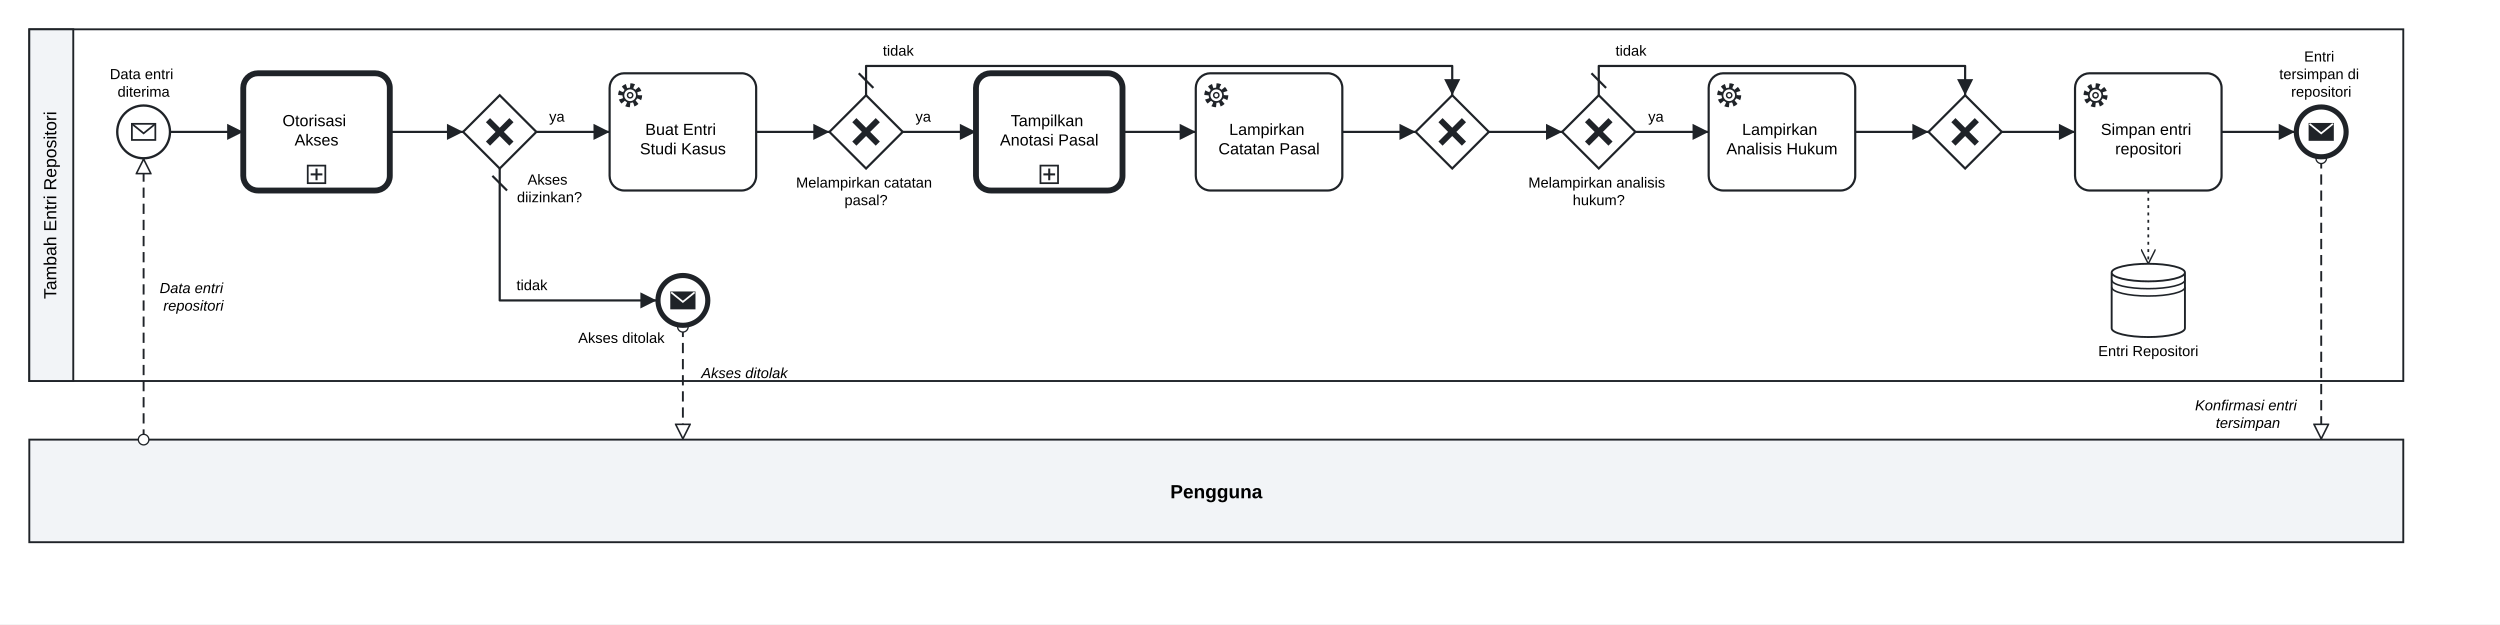
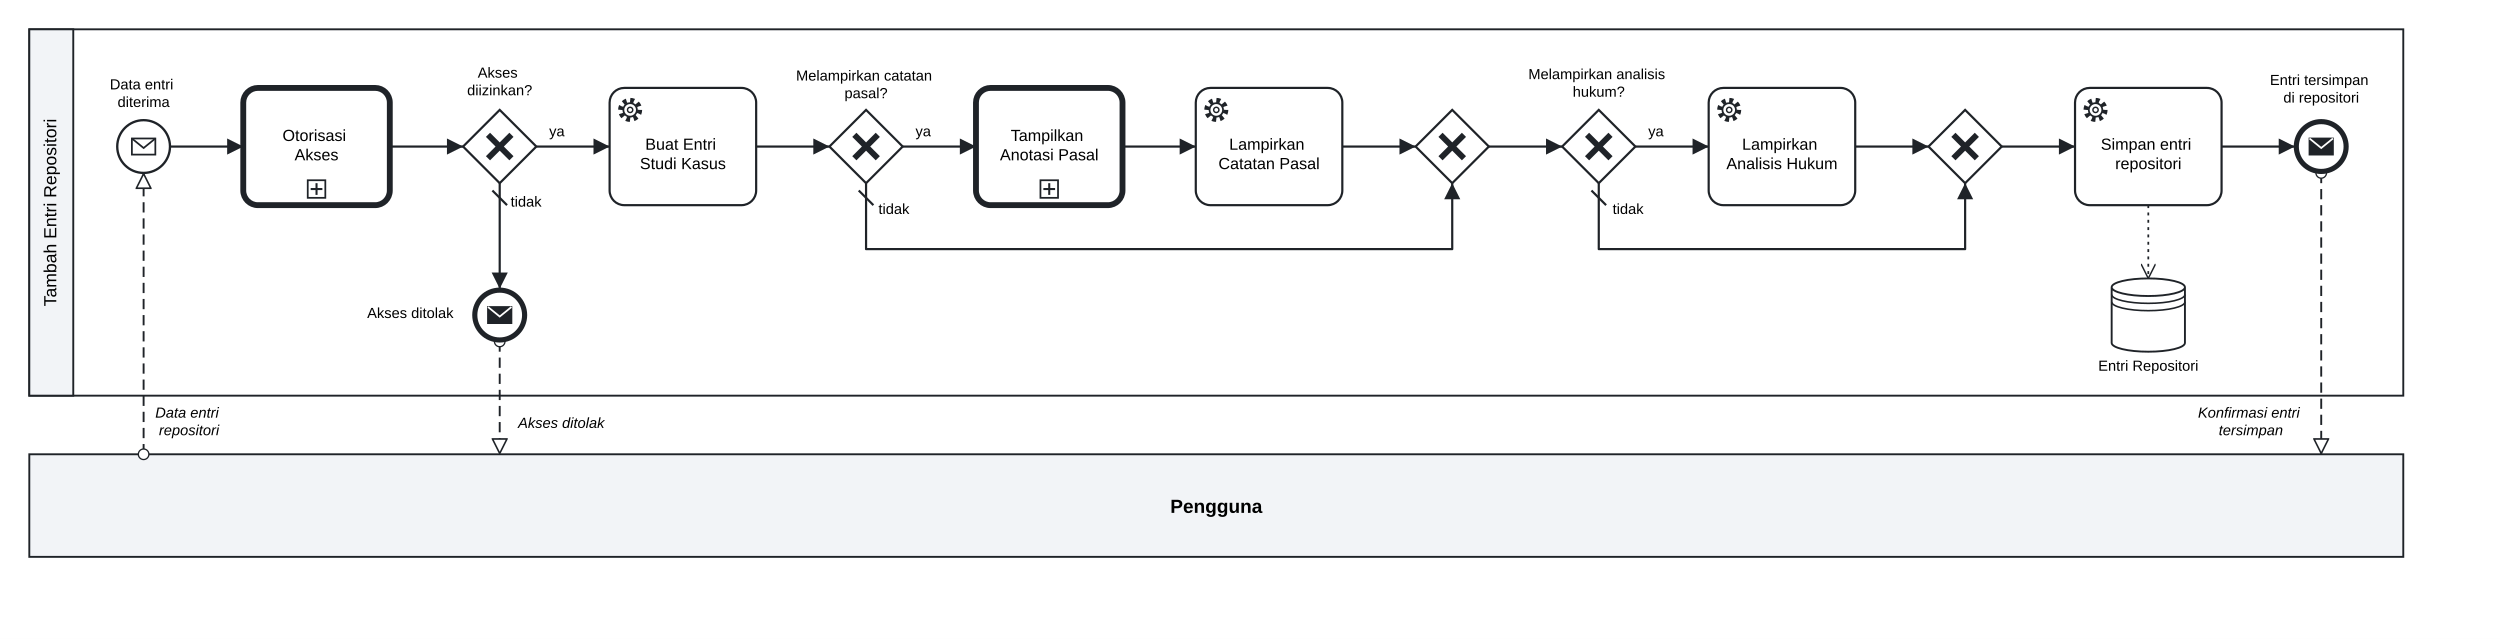
- <svg xmlns="http://www.w3.org/2000/svg" viewBox="-20 -20 1706 426" width="1706" height="426" font-family="Arial, Helvetica, sans-serif" role="img" aria-labelledby="tok-title tok-desc">
+ <svg xmlns="http://www.w3.org/2000/svg" viewBox="140 60 1706 436" width="1706" height="436" font-family="Arial, Helvetica, sans-serif" role="img" aria-labelledby="tok-title tok-desc">
  <defs>
    <marker id="seqEnd" viewBox="0 0 10 10" refX="10" refY="5" markerUnits="userSpaceOnUse" markerWidth="11" markerHeight="11" orient="auto">
      <path d="M0,0 L10,5 L0,10 z" fill="#1f2328" />
    </marker>
    <marker id="msgEnd" viewBox="0 0 10 10" refX="10" refY="5" markerUnits="userSpaceOnUse" markerWidth="11" markerHeight="11" orient="auto">
      <path d="M0.5,0.5 L9.5,5 L0.5,9.5 z" fill="#fff" stroke="#1f2328" />
    </marker>
    <marker id="msgStart" viewBox="0 0 10 10" refX="5" refY="5" markerUnits="userSpaceOnUse" markerWidth="9" markerHeight="9">
      <circle cx="5" cy="5" r="4" fill="#fff" stroke="#1f2328" />
    </marker>
    <marker id="assocEnd" viewBox="0 0 10 10" refX="10" refY="5" markerUnits="userSpaceOnUse" markerWidth="10" markerHeight="10" orient="auto">
      <path d="M0,0 L10,5 L0,10" fill="none" stroke="#1f2328" />
    </marker>
  </defs>
-   <rect x="-20" y="-20" width="1706" height="426" fill="#fff" />
-   <rect x="0.0" y="0.0" width="1620.0" height="240.0" fill="#fff" stroke="#1f2328" stroke-width="1.3" />
-   <rect x="0.0" y="0.0" width="30" height="240.0" fill="#f2f4f7" stroke="#1f2328" stroke-width="1.3" />
-   <g transform="rotate(-90 15.0 120.0)">
-     <text x="15.0" y="120.0" font-size="12" text-anchor="middle" dominant-baseline="middle" transform="translate(0 0.0)">Tambah Entri Repositori</text>
+   <rect x="140" y="60" width="1706" height="436" fill="#fff" />
+   <rect x="160.0" y="80.0" width="1620.0" height="250.0" fill="#fff" stroke="#1f2328" stroke-width="1.3" />
+   <rect x="160.0" y="80.0" width="30" height="250.0" fill="#f2f4f7" stroke="#1f2328" stroke-width="1.3" />
+   <g transform="rotate(-90 175.0 205.0)">
+     <text x="175.0" y="205.0" font-size="12" text-anchor="middle" dominant-baseline="middle" transform="translate(0 0.0)">Tambah Entri Repositori</text>
  </g>
-   <rect x="0.0" y="280.0" width="1620.0" height="70.0" fill="#f2f4f7" stroke="#1f2328" stroke-width="1.3" />
-   <text x="810.0" y="320.0" font-size="13" text-anchor="middle" font-weight="bold">
-     <tspan x="810.0" dy="0.0">Pengguna</tspan>
+   <rect x="160.0" y="370.0" width="1620.0" height="70.0" fill="#f2f4f7" stroke="#1f2328" stroke-width="1.3" />
+   <text x="970.0" y="410.0" font-size="13" text-anchor="middle" font-weight="bold">
+     <tspan x="970.0" dy="0.0">Pengguna</tspan>
  </text>
-   <polyline points="78.0,280.0 78.0,88.0" fill="none" stroke="#1f2328" stroke-width="1.3" stroke-dasharray="7 4" marker-start="url(#msgStart)" marker-end="url(#msgEnd)" />
-   <polyline points="446.0,203.0 446.0,280.0" fill="none" stroke="#1f2328" stroke-width="1.3" stroke-dasharray="7 4" marker-start="url(#msgStart)" marker-end="url(#msgEnd)" />
-   <polyline points="1564.0,88.0 1564.0,280.0" fill="none" stroke="#1f2328" stroke-width="1.3" stroke-dasharray="7 4" marker-start="url(#msgStart)" marker-end="url(#msgEnd)" />
-   <polyline points="1446.0,110.0 1446.0,160.0" fill="none" stroke="#1f2328" stroke-width="1.2" stroke-dasharray="2 3" marker-end="url(#assocEnd)" />
-   <polyline points="96.0,70.0 146.0,70.0" fill="none" stroke="#1f2328" stroke-width="1.5" stroke-linejoin="round" marker-end="url(#seqEnd)" />
-   <polyline points="246.0,70.0 296.0,70.0" fill="none" stroke="#1f2328" stroke-width="1.5" stroke-linejoin="round" marker-end="url(#seqEnd)" />
-   <polyline points="346.0,70.0 396.0,70.0" fill="none" stroke="#1f2328" stroke-width="1.5" stroke-linejoin="round" marker-end="url(#seqEnd)" />
-   <polyline points="321.0,95.0 321.0,185.0 428.0,185.0" fill="none" stroke="#1f2328" stroke-width="1.5" stroke-linejoin="round" marker-end="url(#seqEnd)" />
-   <line x1="316.0" y1="100.0" x2="326.0" y2="110.0" stroke="#1f2328" stroke-width="1.5" />
-   <polyline points="496.0,70.0 546.0,70.0" fill="none" stroke="#1f2328" stroke-width="1.5" stroke-linejoin="round" marker-end="url(#seqEnd)" />
-   <polyline points="596.0,70.0 646.0,70.0" fill="none" stroke="#1f2328" stroke-width="1.5" stroke-linejoin="round" marker-end="url(#seqEnd)" />
-   <polyline points="571.0,45.0 571.0,25.0 971.0,25.0 971.0,45.0" fill="none" stroke="#1f2328" stroke-width="1.5" stroke-linejoin="round" marker-end="url(#seqEnd)" />
-   <line x1="576.0" y1="40.0" x2="566.0" y2="30.0" stroke="#1f2328" stroke-width="1.5" />
-   <polyline points="746.0,70.0 796.0,70.0" fill="none" stroke="#1f2328" stroke-width="1.5" stroke-linejoin="round" marker-end="url(#seqEnd)" />
-   <polyline points="896.0,70.0 946.0,70.0" fill="none" stroke="#1f2328" stroke-width="1.5" stroke-linejoin="round" marker-end="url(#seqEnd)" />
-   <polyline points="996.0,70.0 1046.0,70.0" fill="none" stroke="#1f2328" stroke-width="1.5" stroke-linejoin="round" marker-end="url(#seqEnd)" />
-   <polyline points="1096.0,70.0 1146.0,70.0" fill="none" stroke="#1f2328" stroke-width="1.5" stroke-linejoin="round" marker-end="url(#seqEnd)" />
-   <polyline points="1071.0,45.0 1071.0,25.0 1321.0,25.0 1321.0,45.0" fill="none" stroke="#1f2328" stroke-width="1.5" stroke-linejoin="round" marker-end="url(#seqEnd)" />
-   <line x1="1076.0" y1="40.0" x2="1066.0" y2="30.0" stroke="#1f2328" stroke-width="1.5" />
-   <polyline points="1246.0,70.0 1296.0,70.0" fill="none" stroke="#1f2328" stroke-width="1.5" stroke-linejoin="round" marker-end="url(#seqEnd)" />
-   <polyline points="1346.0,70.0 1396.0,70.0" fill="none" stroke="#1f2328" stroke-width="1.5" stroke-linejoin="round" marker-end="url(#seqEnd)" />
-   <polyline points="1496.0,70.0 1546.0,70.0" fill="none" stroke="#1f2328" stroke-width="1.5" stroke-linejoin="round" marker-end="url(#seqEnd)" />
-   <circle cx="78.0" cy="70.0" r="18" fill="#fff" stroke="#1f2328" stroke-width="1.6" />
-   <rect x="70.0" y="64.5" width="16" height="11" fill="#fff" stroke="#1f2328" stroke-width="1.2" />
-   <polyline points="70.0,64.5 78.0,71.0 86.0,64.5" fill="none" stroke="#1f2328" stroke-width="1.2" />
-   <rect x="146.0" y="30.0" width="100.0" height="80.0" rx="10" fill="#fff" stroke="#1f2328" stroke-width="4" />
-   <text x="196.0" y="66.1" font-size="11" text-anchor="middle">
-     <tspan x="196.0" dy="0.0">Otorisasi</tspan>
-     <tspan x="196.0" dy="13.2">Akses</tspan>
+   <polyline points="238.0,370.0 238.0,178.0" fill="none" stroke="#1f2328" stroke-width="1.3" stroke-dasharray="7 4" marker-start="url(#msgStart)" marker-end="url(#msgEnd)" />
+   <polyline points="481.0,293.0 481.0,370.0" fill="none" stroke="#1f2328" stroke-width="1.3" stroke-dasharray="7 4" marker-start="url(#msgStart)" marker-end="url(#msgEnd)" />
+   <polyline points="1724.0,178.0 1724.0,370.0" fill="none" stroke="#1f2328" stroke-width="1.3" stroke-dasharray="7 4" marker-start="url(#msgStart)" marker-end="url(#msgEnd)" />
+   <polyline points="1606.0,200.0 1606.0,250.0" fill="none" stroke="#1f2328" stroke-width="1.2" stroke-dasharray="2 3" marker-end="url(#assocEnd)" />
+   <polyline points="256.0,160.0 306.0,160.0" fill="none" stroke="#1f2328" stroke-width="1.5" stroke-linejoin="round" marker-end="url(#seqEnd)" />
+   <polyline points="406.0,160.0 456.0,160.0" fill="none" stroke="#1f2328" stroke-width="1.5" stroke-linejoin="round" marker-end="url(#seqEnd)" />
+   <polyline points="506.0,160.0 556.0,160.0" fill="none" stroke="#1f2328" stroke-width="1.5" stroke-linejoin="round" marker-end="url(#seqEnd)" />
+   <polyline points="481.0,185.0 481.0,257.0" fill="none" stroke="#1f2328" stroke-width="1.5" stroke-linejoin="round" marker-end="url(#seqEnd)" />
+   <line x1="476.0" y1="190.0" x2="486.0" y2="200.0" stroke="#1f2328" stroke-width="1.5" />
+   <polyline points="656.0,160.0 706.0,160.0" fill="none" stroke="#1f2328" stroke-width="1.5" stroke-linejoin="round" marker-end="url(#seqEnd)" />
+   <polyline points="756.0,160.0 806.0,160.0" fill="none" stroke="#1f2328" stroke-width="1.5" stroke-linejoin="round" marker-end="url(#seqEnd)" />
+   <polyline points="731.0,185.0 731.0,230.0 1131.0,230.0 1131.0,185.0" fill="none" stroke="#1f2328" stroke-width="1.5" stroke-linejoin="round" marker-end="url(#seqEnd)" />
+   <line x1="726.0" y1="190.0" x2="736.0" y2="200.0" stroke="#1f2328" stroke-width="1.5" />
+   <polyline points="906.0,160.0 956.0,160.0" fill="none" stroke="#1f2328" stroke-width="1.5" stroke-linejoin="round" marker-end="url(#seqEnd)" />
+   <polyline points="1056.0,160.0 1106.0,160.0" fill="none" stroke="#1f2328" stroke-width="1.5" stroke-linejoin="round" marker-end="url(#seqEnd)" />
+   <polyline points="1156.0,160.0 1206.0,160.0" fill="none" stroke="#1f2328" stroke-width="1.5" stroke-linejoin="round" marker-end="url(#seqEnd)" />
+   <polyline points="1256.0,160.0 1306.0,160.0" fill="none" stroke="#1f2328" stroke-width="1.5" stroke-linejoin="round" marker-end="url(#seqEnd)" />
+   <polyline points="1231.0,185.0 1231.0,230.0 1481.0,230.0 1481.0,185.0" fill="none" stroke="#1f2328" stroke-width="1.5" stroke-linejoin="round" marker-end="url(#seqEnd)" />
+   <line x1="1226.0" y1="190.0" x2="1236.0" y2="200.0" stroke="#1f2328" stroke-width="1.5" />
+   <polyline points="1406.0,160.0 1456.0,160.0" fill="none" stroke="#1f2328" stroke-width="1.5" stroke-linejoin="round" marker-end="url(#seqEnd)" />
+   <polyline points="1506.0,160.0 1556.0,160.0" fill="none" stroke="#1f2328" stroke-width="1.5" stroke-linejoin="round" marker-end="url(#seqEnd)" />
+   <polyline points="1656.0,160.0 1706.0,160.0" fill="none" stroke="#1f2328" stroke-width="1.5" stroke-linejoin="round" marker-end="url(#seqEnd)" />
+   <circle cx="238.0" cy="160.0" r="18" fill="#fff" stroke="#1f2328" stroke-width="1.6" />
+   <rect x="230.0" y="154.5" width="16" height="11" fill="#fff" stroke="#1f2328" stroke-width="1.2" />
+   <polyline points="230.0,154.5 238.0,161.0 246.0,154.5" fill="none" stroke="#1f2328" stroke-width="1.2" />
+   <rect x="306.0" y="120.0" width="100.0" height="80.0" rx="10" fill="#fff" stroke="#1f2328" stroke-width="4" />
+   <text x="356.0" y="156.2" font-size="11" text-anchor="middle">
+     <tspan x="356.0" dy="0.0">Otorisasi</tspan>
+     <tspan x="356.0" dy="13.2">Akses</tspan>
  </text>
-   <rect x="190.0" y="93.0" width="12" height="12" fill="#fff" stroke="#1f2328" stroke-width="1.2" />
-   <path d="M192.0,99.0 h8 M196.0,95.0 v8" stroke="#1f2328" stroke-width="1.4" />
-   <polygon points="321.0,45.0 346.0,70.0 321.0,95.0 296.0,70.0" fill="#fff" stroke="#1f2328" stroke-width="1.5" />
-   <path d="M313.0,62.0 L329.0,78.0 M329.0,62.0 L313.0,78.0" stroke="#1f2328" stroke-width="4" />
-   <circle cx="446.0" cy="185.0" r="17" fill="#fff" stroke="#1f2328" stroke-width="3.5" />
-   <rect x="438.0" y="179.5" width="16" height="11" fill="#1f2328" stroke="#1f2328" stroke-width="1.2" />
-   <polyline points="438.0,179.5 446.0,186.0 454.0,179.5" fill="none" stroke="#fff" stroke-width="1.2" />
-   <rect x="396.0" y="30.0" width="100.0" height="80.0" rx="10" fill="#fff" stroke="#1f2328" stroke-width="1.5" />
-   <circle cx="410.0" cy="45.0" r="6.5" fill="none" stroke="#1f2328" stroke-width="3.4" stroke-dasharray="2.6 2.5" />
-   <circle cx="410.0" cy="45.0" r="4.6" fill="#fff" stroke="#1f2328" stroke-width="1.2" />
-   <circle cx="410.0" cy="45.0" r="1.8" fill="none" stroke="#1f2328" stroke-width="1" />
-   <text x="446.0" y="72.1" font-size="11" text-anchor="middle">
-     <tspan x="446.0" dy="0.0">Buat Entri</tspan>
-     <tspan x="446.0" dy="13.2">Studi Kasus</tspan>
+   <rect x="350.0" y="183.0" width="12" height="12" fill="#fff" stroke="#1f2328" stroke-width="1.2" />
+   <path d="M352.0,189.0 h8 M356.0,185.0 v8" stroke="#1f2328" stroke-width="1.4" />
+   <polygon points="481.0,135.0 506.0,160.0 481.0,185.0 456.0,160.0" fill="#fff" stroke="#1f2328" stroke-width="1.5" />
+   <path d="M473.0,152.0 L489.0,168.0 M489.0,152.0 L473.0,168.0" stroke="#1f2328" stroke-width="4" />
+   <rect x="556.0" y="120.0" width="100.0" height="80.0" rx="10" fill="#fff" stroke="#1f2328" stroke-width="1.5" />
+   <circle cx="570.0" cy="135.0" r="6.5" fill="none" stroke="#1f2328" stroke-width="3.4" stroke-dasharray="2.6 2.5" />
+   <circle cx="570.0" cy="135.0" r="4.6" fill="#fff" stroke="#1f2328" stroke-width="1.2" />
+   <circle cx="570.0" cy="135.0" r="1.8" fill="none" stroke="#1f2328" stroke-width="1" />
+   <text x="606.0" y="162.2" font-size="11" text-anchor="middle">
+     <tspan x="606.0" dy="0.0">Buat Entri</tspan>
+     <tspan x="606.0" dy="13.2">Studi Kasus</tspan>
  </text>
-   <polygon points="571.0,45.0 596.0,70.0 571.0,95.0 546.0,70.0" fill="#fff" stroke="#1f2328" stroke-width="1.5" />
-   <path d="M563.0,62.0 L579.0,78.0 M579.0,62.0 L563.0,78.0" stroke="#1f2328" stroke-width="4" />
-   <rect x="646.0" y="30.0" width="100.0" height="80.0" rx="10" fill="#fff" stroke="#1f2328" stroke-width="4" />
-   <text x="696.0" y="66.1" font-size="11" text-anchor="middle">
-     <tspan x="696.0" dy="0.0">Tampilkan</tspan>
-     <tspan x="696.0" dy="13.2">Anotasi Pasal</tspan>
+   <polygon points="731.0,135.0 756.0,160.0 731.0,185.0 706.0,160.0" fill="#fff" stroke="#1f2328" stroke-width="1.5" />
+   <path d="M723.0,152.0 L739.0,168.0 M739.0,152.0 L723.0,168.0" stroke="#1f2328" stroke-width="4" />
+   <rect x="806.0" y="120.0" width="100.0" height="80.0" rx="10" fill="#fff" stroke="#1f2328" stroke-width="4" />
+   <text x="856.0" y="156.2" font-size="11" text-anchor="middle">
+     <tspan x="856.0" dy="0.0">Tampilkan</tspan>
+     <tspan x="856.0" dy="13.2">Anotasi Pasal</tspan>
  </text>
-   <rect x="690.0" y="93.0" width="12" height="12" fill="#fff" stroke="#1f2328" stroke-width="1.2" />
-   <path d="M692.0,99.0 h8 M696.0,95.0 v8" stroke="#1f2328" stroke-width="1.4" />
-   <rect x="796.0" y="30.0" width="100.0" height="80.0" rx="10" fill="#fff" stroke="#1f2328" stroke-width="1.5" />
-   <circle cx="810.0" cy="45.0" r="6.5" fill="none" stroke="#1f2328" stroke-width="3.4" stroke-dasharray="2.6 2.5" />
-   <circle cx="810.0" cy="45.0" r="4.6" fill="#fff" stroke="#1f2328" stroke-width="1.2" />
-   <circle cx="810.0" cy="45.0" r="1.8" fill="none" stroke="#1f2328" stroke-width="1" />
-   <text x="846.0" y="72.1" font-size="11" text-anchor="middle">
-     <tspan x="846.0" dy="0.0">Lampirkan</tspan>
-     <tspan x="846.0" dy="13.2">Catatan Pasal</tspan>
+   <rect x="850.0" y="183.0" width="12" height="12" fill="#fff" stroke="#1f2328" stroke-width="1.2" />
+   <path d="M852.0,189.0 h8 M856.0,185.0 v8" stroke="#1f2328" stroke-width="1.4" />
+   <rect x="956.0" y="120.0" width="100.0" height="80.0" rx="10" fill="#fff" stroke="#1f2328" stroke-width="1.5" />
+   <circle cx="970.0" cy="135.0" r="6.5" fill="none" stroke="#1f2328" stroke-width="3.4" stroke-dasharray="2.6 2.5" />
+   <circle cx="970.0" cy="135.0" r="4.6" fill="#fff" stroke="#1f2328" stroke-width="1.2" />
+   <circle cx="970.0" cy="135.0" r="1.8" fill="none" stroke="#1f2328" stroke-width="1" />
+   <text x="1006.0" y="162.2" font-size="11" text-anchor="middle">
+     <tspan x="1006.0" dy="0.0">Lampirkan</tspan>
+     <tspan x="1006.0" dy="13.2">Catatan Pasal</tspan>
  </text>
-   <polygon points="971.0,45.0 996.0,70.0 971.0,95.0 946.0,70.0" fill="#fff" stroke="#1f2328" stroke-width="1.5" />
-   <path d="M963.0,62.0 L979.0,78.0 M979.0,62.0 L963.0,78.0" stroke="#1f2328" stroke-width="4" />
-   <polygon points="1071.0,45.0 1096.0,70.0 1071.0,95.0 1046.0,70.0" fill="#fff" stroke="#1f2328" stroke-width="1.5" />
-   <path d="M1063.0,62.0 L1079.0,78.0 M1079.0,62.0 L1063.0,78.0" stroke="#1f2328" stroke-width="4" />
-   <rect x="1146.0" y="30.0" width="100.0" height="80.0" rx="10" fill="#fff" stroke="#1f2328" stroke-width="1.5" />
-   <circle cx="1160.0" cy="45.0" r="6.5" fill="none" stroke="#1f2328" stroke-width="3.4" stroke-dasharray="2.6 2.5" />
-   <circle cx="1160.0" cy="45.0" r="4.6" fill="#fff" stroke="#1f2328" stroke-width="1.2" />
-   <circle cx="1160.0" cy="45.0" r="1.8" fill="none" stroke="#1f2328" stroke-width="1" />
-   <text x="1196.0" y="72.1" font-size="11" text-anchor="middle">
-     <tspan x="1196.0" dy="0.0">Lampirkan</tspan>
-     <tspan x="1196.0" dy="13.2">Analisis Hukum</tspan>
+   <polygon points="1131.0,135.0 1156.0,160.0 1131.0,185.0 1106.0,160.0" fill="#fff" stroke="#1f2328" stroke-width="1.5" />
+   <path d="M1123.0,152.0 L1139.0,168.0 M1139.0,152.0 L1123.0,168.0" stroke="#1f2328" stroke-width="4" />
+   <polygon points="1231.0,135.0 1256.0,160.0 1231.0,185.0 1206.0,160.0" fill="#fff" stroke="#1f2328" stroke-width="1.5" />
+   <path d="M1223.0,152.0 L1239.0,168.0 M1239.0,152.0 L1223.0,168.0" stroke="#1f2328" stroke-width="4" />
+   <rect x="1306.0" y="120.0" width="100.0" height="80.0" rx="10" fill="#fff" stroke="#1f2328" stroke-width="1.5" />
+   <circle cx="1320.0" cy="135.0" r="6.5" fill="none" stroke="#1f2328" stroke-width="3.4" stroke-dasharray="2.6 2.5" />
+   <circle cx="1320.0" cy="135.0" r="4.6" fill="#fff" stroke="#1f2328" stroke-width="1.2" />
+   <circle cx="1320.0" cy="135.0" r="1.8" fill="none" stroke="#1f2328" stroke-width="1" />
+   <text x="1356.0" y="162.2" font-size="11" text-anchor="middle">
+     <tspan x="1356.0" dy="0.0">Lampirkan</tspan>
+     <tspan x="1356.0" dy="13.2">Analisis Hukum</tspan>
  </text>
-   <polygon points="1321.0,45.0 1346.0,70.0 1321.0,95.0 1296.0,70.0" fill="#fff" stroke="#1f2328" stroke-width="1.5" />
-   <path d="M1313.0,62.0 L1329.0,78.0 M1329.0,62.0 L1313.0,78.0" stroke="#1f2328" stroke-width="4" />
-   <rect x="1396.0" y="30.0" width="100.0" height="80.0" rx="10" fill="#fff" stroke="#1f2328" stroke-width="1.5" />
-   <circle cx="1410.0" cy="45.0" r="6.5" fill="none" stroke="#1f2328" stroke-width="3.4" stroke-dasharray="2.6 2.5" />
-   <circle cx="1410.0" cy="45.0" r="4.6" fill="#fff" stroke="#1f2328" stroke-width="1.2" />
-   <circle cx="1410.0" cy="45.0" r="1.8" fill="none" stroke="#1f2328" stroke-width="1" />
-   <text x="1446.0" y="72.1" font-size="11" text-anchor="middle">
-     <tspan x="1446.0" dy="0.0">Simpan entri</tspan>
-     <tspan x="1446.0" dy="13.2">repositori</tspan>
+   <polygon points="1481.0,135.0 1506.0,160.0 1481.0,185.0 1456.0,160.0" fill="#fff" stroke="#1f2328" stroke-width="1.5" />
+   <path d="M1473.0,152.0 L1489.0,168.0 M1489.0,152.0 L1473.0,168.0" stroke="#1f2328" stroke-width="4" />
+   <rect x="1556.0" y="120.0" width="100.0" height="80.0" rx="10" fill="#fff" stroke="#1f2328" stroke-width="1.5" />
+   <circle cx="1570.0" cy="135.0" r="6.5" fill="none" stroke="#1f2328" stroke-width="3.4" stroke-dasharray="2.6 2.5" />
+   <circle cx="1570.0" cy="135.0" r="4.6" fill="#fff" stroke="#1f2328" stroke-width="1.2" />
+   <circle cx="1570.0" cy="135.0" r="1.8" fill="none" stroke="#1f2328" stroke-width="1" />
+   <text x="1606.0" y="162.2" font-size="11" text-anchor="middle">
+     <tspan x="1606.0" dy="0.0">Simpan entri</tspan>
+     <tspan x="1606.0" dy="13.2">repositori</tspan>
  </text>
-   <circle cx="1564.0" cy="70.0" r="17" fill="#fff" stroke="#1f2328" stroke-width="3.5" />
-   <rect x="1556.0" y="64.5" width="16" height="11" fill="#1f2328" stroke="#1f2328" stroke-width="1.2" />
-   <polyline points="1556.0,64.5 1564.0,71.0 1572.0,64.5" fill="none" stroke="#fff" stroke-width="1.2" />
-   <path d="M1421.0,166.0 a25.0,6 0 0 0 50.0,0 a25.0,6 0 0 0 -50.0,0 v38.0 a25.0,6 0 0 0 50.0,0 v-38.0" fill="#fff" stroke="#1f2328" stroke-width="1.3" />
-   <path d="M1421.0,171.0 a25.0,6 0 0 0 50.0,0 M1421.0,176.0 a25.0,6 0 0 0 50.0,0" fill="none" stroke="#1f2328" stroke-width="1.1" />
-   <text x="112.0" y="180.0" font-size="10" text-anchor="middle" font-style="italic">
-     <tspan x="112.0" dy="0.0">Data entri</tspan>
-     <tspan x="112.0" dy="12.0">repositori</tspan>
+   <circle cx="1724.0" cy="160.0" r="17" fill="#fff" stroke="#1f2328" stroke-width="3.5" />
+   <rect x="1716.0" y="154.5" width="16" height="11" fill="#1f2328" stroke="#1f2328" stroke-width="1.2" />
+   <polyline points="1716.0,154.5 1724.0,161.0 1732.0,154.5" fill="none" stroke="#fff" stroke-width="1.2" />
+   <circle cx="481.0" cy="275.0" r="17" fill="#fff" stroke="#1f2328" stroke-width="3.5" />
+   <rect x="473.0" y="269.5" width="16" height="11" fill="#1f2328" stroke="#1f2328" stroke-width="1.2" />
+   <polyline points="473.0,269.5 481.0,276.0 489.0,269.5" fill="none" stroke="#fff" stroke-width="1.2" />
+   <path d="M1581.0,256.0 a25.0,6 0 0 0 50.0,0 a25.0,6 0 0 0 -50.0,0 v38.0 a25.0,6 0 0 0 50.0,0 v-38.0" fill="#fff" stroke="#1f2328" stroke-width="1.3" />
+   <path d="M1581.0,261.0 a25.0,6 0 0 0 50.0,0 M1581.0,266.0 a25.0,6 0 0 0 50.0,0" fill="none" stroke="#1f2328" stroke-width="1.1" />
+   <text x="269.0" y="345.0" font-size="10" text-anchor="middle" font-style="italic">
+     <tspan x="269.0" dy="0.0">Data entri</tspan>
+     <tspan x="269.0" dy="12.0">repositori</tspan>
  </text>
-   <text x="488.0" y="238.0" font-size="10" text-anchor="middle" font-style="italic">
-     <tspan x="488.0" dy="0.0">Akses ditolak</tspan>
+   <text x="523.0" y="352.0" font-size="10" text-anchor="middle" font-style="italic">
+     <tspan x="523.0" dy="0.0">Akses ditolak</tspan>
  </text>
-   <text x="1514.0" y="260.0" font-size="10" text-anchor="middle" font-style="italic">
-     <tspan x="1514.0" dy="0.0">Konfirmasi entri</tspan>
-     <tspan x="1514.0" dy="12.0">tersimpan</tspan>
+   <text x="1676.0" y="345.0" font-size="10" text-anchor="middle" font-style="italic">
+     <tspan x="1676.0" dy="0.0">Konfirmasi entri</tspan>
+     <tspan x="1676.0" dy="12.0">tersimpan</tspan>
  </text>
-   <text x="360.0" y="63.0" font-size="10" text-anchor="middle">
-     <tspan x="360.0" dy="0.0">ya</tspan>
+   <text x="520.0" y="153.0" font-size="10" text-anchor="middle">
+     <tspan x="520.0" dy="0.0">ya</tspan>
  </text>
-   <text x="343.0" y="178.0" font-size="10" text-anchor="middle">
-     <tspan x="343.0" dy="0.0">tidak</tspan>
+   <text x="499.0" y="201.0" font-size="10" text-anchor="middle">
+     <tspan x="499.0" dy="0.0">tidak</tspan>
  </text>
-   <text x="610.0" y="63.0" font-size="10" text-anchor="middle">
-     <tspan x="610.0" dy="0.0">ya</tspan>
+   <text x="770.0" y="153.0" font-size="10" text-anchor="middle">
+     <tspan x="770.0" dy="0.0">ya</tspan>
  </text>
-   <text x="593.0" y="18.0" font-size="10" text-anchor="middle">
-     <tspan x="593.0" dy="0.0">tidak</tspan>
+   <text x="750.0" y="206.0" font-size="10" text-anchor="middle">
+     <tspan x="750.0" dy="0.0">tidak</tspan>
  </text>
-   <text x="1110.0" y="63.0" font-size="10" text-anchor="middle">
-     <tspan x="1110.0" dy="0.0">ya</tspan>
+   <text x="1270.0" y="153.0" font-size="10" text-anchor="middle">
+     <tspan x="1270.0" dy="0.0">ya</tspan>
  </text>
-   <text x="1093.0" y="18.0" font-size="10" text-anchor="middle">
-     <tspan x="1093.0" dy="0.0">tidak</tspan>
+   <text x="1251.0" y="206.0" font-size="10" text-anchor="middle">
+     <tspan x="1251.0" dy="0.0">tidak</tspan>
  </text>
-   <text x="78.0" y="34.0" font-size="10" text-anchor="middle">
-     <tspan x="78.0" dy="0.0">Data entri</tspan>
-     <tspan x="78.0" dy="12.0">diterima</tspan>
+   <text x="238.0" y="121.0" font-size="10" text-anchor="middle">
+     <tspan x="238.0" dy="0.0">Data entri</tspan>
+     <tspan x="238.0" dy="12.0">diterima</tspan>
  </text>
-   <text x="355.0" y="106.0" font-size="10" text-anchor="middle">
-     <tspan x="355.0" dy="0.0">Akses</tspan>
-     <tspan x="355.0" dy="12.0">diizinkan?</tspan>
+   <text x="481.0" y="113.0" font-size="10" text-anchor="middle">
+     <tspan x="481.0" dy="0.0">Akses</tspan>
+     <tspan x="481.0" dy="12.0">diizinkan?</tspan>
  </text>
-   <text x="404.0" y="214.0" font-size="10" text-anchor="middle">
-     <tspan x="404.0" dy="0.0">Akses ditolak</tspan>
+   <text x="731.0" y="115.0" font-size="10" text-anchor="middle">
+     <tspan x="731.0" dy="0.0">Melampirkan catatan</tspan>
+     <tspan x="731.0" dy="12.0">pasal?</tspan>
  </text>
-   <text x="571.0" y="108.0" font-size="10" text-anchor="middle">
-     <tspan x="571.0" dy="0.0">Melampirkan catatan</tspan>
-     <tspan x="571.0" dy="12.0">pasal?</tspan>
+   <text x="1231.0" y="114.0" font-size="10" text-anchor="middle">
+     <tspan x="1231.0" dy="0.0">Melampirkan analisis</tspan>
+     <tspan x="1231.0" dy="12.0">hukum?</tspan>
  </text>
-   <text x="1071.0" y="108.0" font-size="10" text-anchor="middle">
-     <tspan x="1071.0" dy="0.0">Melampirkan analisis</tspan>
-     <tspan x="1071.0" dy="12.0">hukum?</tspan>
+   <text x="1724.0" y="118.0" font-size="10" text-anchor="middle">
+     <tspan x="1724.0" dy="0.0">Entri tersimpan</tspan>
+     <tspan x="1724.0" dy="12.0">di repositori</tspan>
  </text>
-   <text x="1564.0" y="22.0" font-size="10" text-anchor="middle">
-     <tspan x="1564.0" dy="0.0">Entri</tspan>
-     <tspan x="1564.0" dy="12.0">tersimpan di</tspan>
-     <tspan x="1564.0" dy="12.0">repositori</tspan>
+   <text x="420.0" y="277.0" font-size="10" text-anchor="middle">
+     <tspan x="420.0" dy="0.0">Akses ditolak</tspan>
  </text>
-   <text x="1446.0" y="223.0" font-size="10" text-anchor="middle">
-     <tspan x="1446.0" dy="0.0">Entri Repositori</tspan>
+   <text x="1606.0" y="313.0" font-size="10" text-anchor="middle">
+     <tspan x="1606.0" dy="0.0">Entri Repositori</tspan>
  </text>
</svg>
